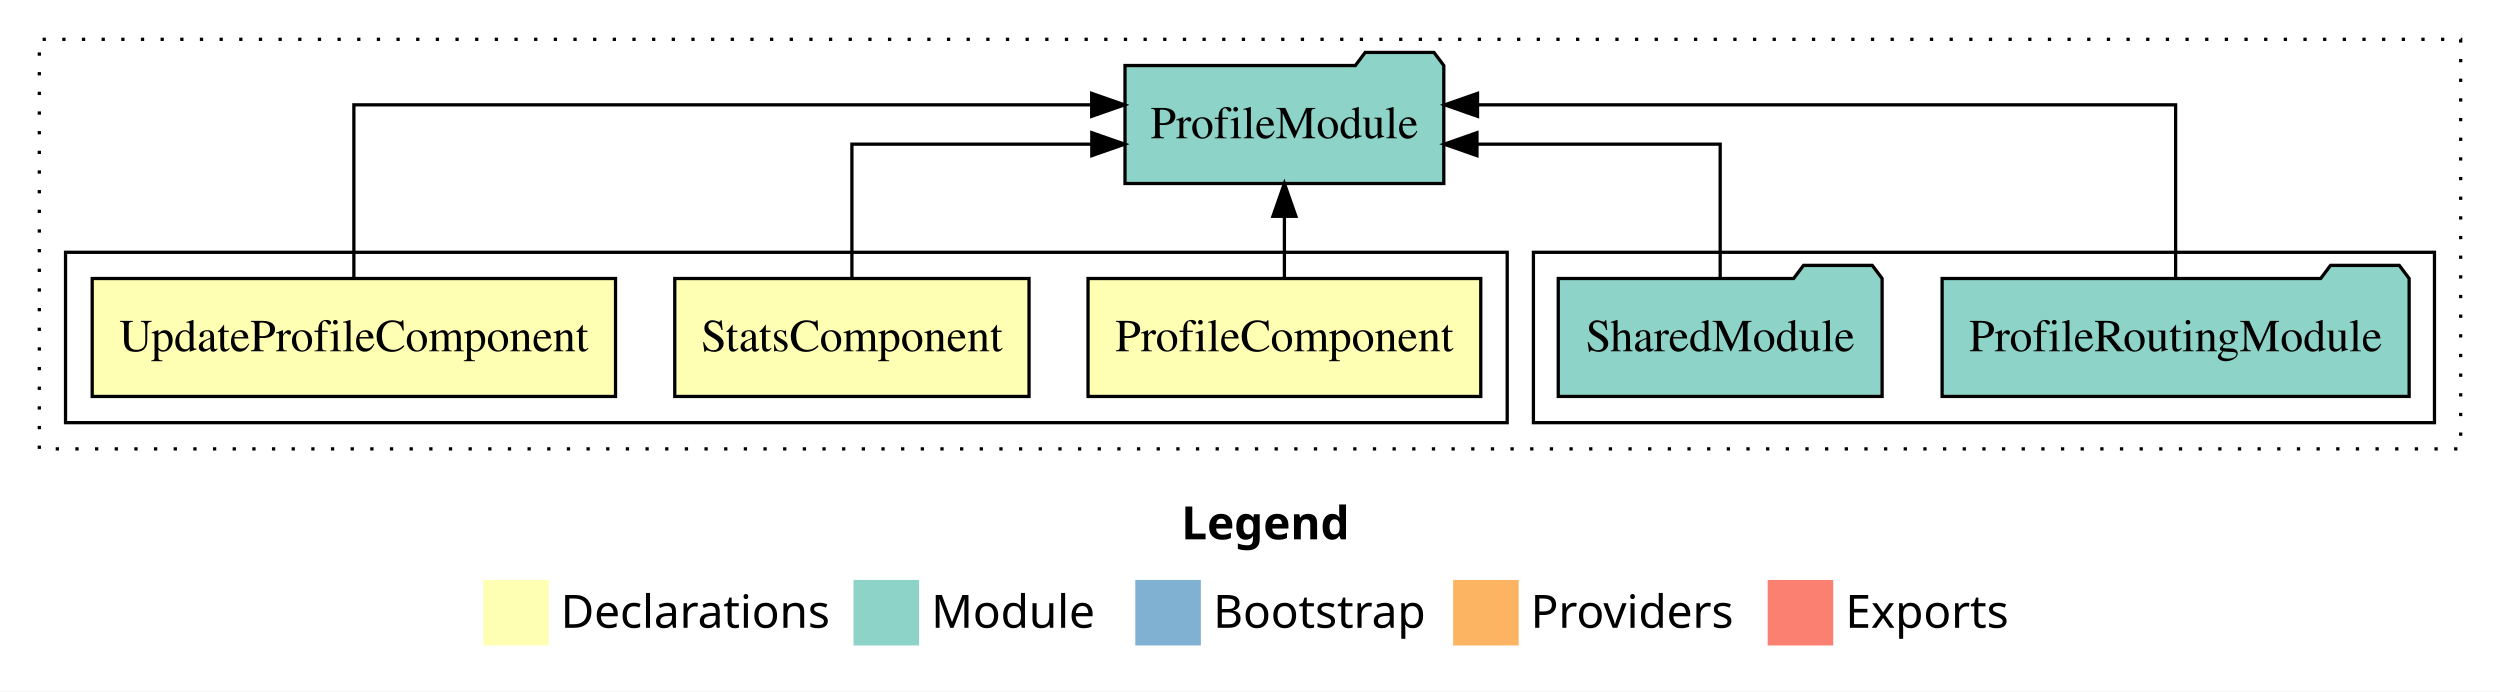
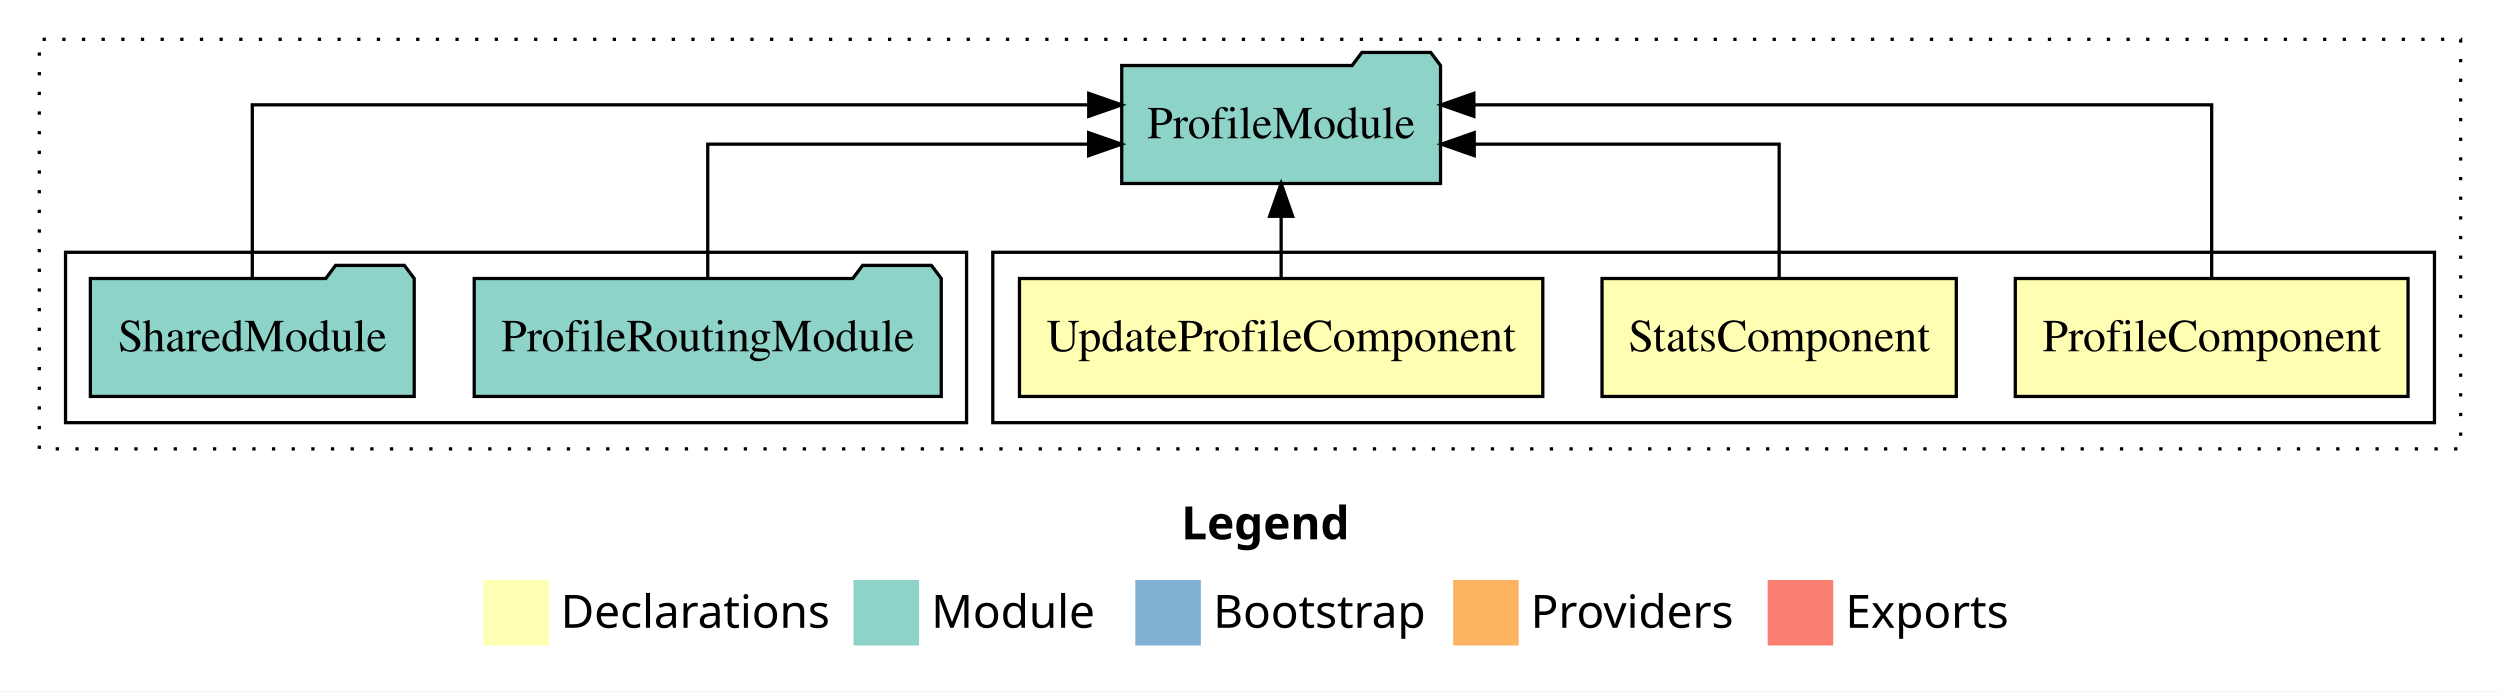
<svg xmlns="http://www.w3.org/2000/svg" width="763pt" height="211pt" viewBox="0.00 0.00 763.00 211.00">
  <g id="graph0" class="graph" transform="scale(1 1) rotate(0) translate(4 207)">
    <polygon fill="white" stroke="transparent" points="-4,4 -4,-207 759,-207 759,4 -4,4" />
    <text text-anchor="start" x="356.51" y="-42.4" font-family="Times-12" font-weight="bold" font-size="14.00">Legend</text>
    <polygon fill="#ffffb3" stroke="transparent" points="143.5,-10 143.5,-30 163.5,-30 163.5,-10 143.5,-10" />
    <text text-anchor="start" x="167.13" y="-15.4" font-family="Times-12" font-size="14.00">  Declarations</text>
    <polygon fill="#8dd3c7" stroke="transparent" points="256.5,-10 256.5,-30 276.5,-30 276.5,-10 256.5,-10" />
    <text text-anchor="start" x="280.23" y="-15.4" font-family="Times-12" font-size="14.00">  Module</text>
    <polygon fill="#80b1d3" stroke="transparent" points="342.5,-10 342.5,-30 362.5,-30 362.5,-10 342.5,-10" />
    <text text-anchor="start" x="366.28" y="-15.4" font-family="Times-12" font-size="14.00">  Bootstrap</text>
    <polygon fill="#fdb462" stroke="transparent" points="439.5,-10 439.5,-30 459.5,-30 459.5,-10 439.5,-10" />
    <text text-anchor="start" x="463.17" y="-15.4" font-family="Times-12" font-size="14.00">  Providers</text>
    <polygon fill="#fb8072" stroke="transparent" points="535.5,-10 535.5,-30 555.5,-30 555.5,-10 535.5,-10" />
    <text text-anchor="start" x="559.23" y="-15.4" font-family="Times-12" font-size="14.00">  Exports</text>
    <g id="clust1" class="cluster">
      <polygon fill="none" stroke="black" stroke-dasharray="1,5" points="8,-70 8,-195 747,-195 747,-70 8,-70" />
    </g>
+     <g id="clust2" class="cluster">
+       <polygon fill="none" stroke="black" points="299,-78 299,-130 739,-130 739,-78 299,-78" />
+     </g>
    <g id="clust6" class="cluster">
-       <polygon fill="none" stroke="black" points="464,-78 464,-130 739,-130 739,-78 464,-78" />
-     </g>
-     <g id="clust2" class="cluster">
-       <polygon fill="none" stroke="black" points="16,-78 16,-130 456,-130 456,-78 16,-78" />
+       <polygon fill="none" stroke="black" points="16,-78 16,-130 291,-130 291,-78 16,-78" />
    </g>
    <g id="node1" class="node">
-       <polygon fill="#ffffb3" stroke="black" points="447.93,-122 328.07,-122 328.07,-86 447.93,-86 447.93,-122" />
-       <text text-anchor="middle" x="388" y="-99.8" font-family="Times,serif" font-size="14.00">ProfileComponent</text>
+       <polygon fill="#ffffb3" stroke="black" points="730.93,-122 611.07,-122 611.07,-86 730.93,-86 730.93,-122" />
+       <text text-anchor="middle" x="671" y="-99.8" font-family="Times,serif" font-size="14.00">ProfileComponent</text>
    </g>
    <g id="node4" class="node">
-       <polygon fill="#8dd3c7" stroke="black" points="436.65,-187 433.65,-191 412.65,-191 409.65,-187 339.35,-187 339.35,-151 436.65,-151 436.65,-187" />
-       <text text-anchor="middle" x="388" y="-164.8" font-family="Times,serif" font-size="14.00">ProfileModule</text>
+       <polygon fill="#8dd3c7" stroke="black" points="435.65,-187 432.65,-191 411.65,-191 408.65,-187 338.35,-187 338.35,-151 435.65,-151 435.65,-187" />
+       <text text-anchor="middle" x="387" y="-164.8" font-family="Times,serif" font-size="14.00">ProfileModule</text>
    </g>
    <g id="edge1" class="edge">
-       <path fill="none" stroke="black" d="M388,-122.11C388,-122.11 388,-140.99 388,-140.99" />
-       <polygon fill="black" stroke="black" points="384.5,-140.99 388,-150.99 391.5,-140.99 384.5,-140.99" />
+       <path fill="none" stroke="black" d="M671,-122.28C671,-143.32 671,-175 671,-175 671,-175 445.82,-175 445.82,-175" />
+       <polygon fill="black" stroke="black" points="445.82,-171.5 435.82,-175 445.82,-178.5 445.82,-171.5" />
    </g>
    <g id="node2" class="node">
-       <polygon fill="#ffffb3" stroke="black" points="310.06,-122 201.94,-122 201.94,-86 310.06,-86 310.06,-122" />
-       <text text-anchor="middle" x="256" y="-99.8" font-family="Times,serif" font-size="14.00">StatsComponent</text>
+       <polygon fill="#ffffb3" stroke="black" points="593.06,-122 484.94,-122 484.94,-86 593.06,-86 593.06,-122" />
+       <text text-anchor="middle" x="539" y="-99.8" font-family="Times,serif" font-size="14.00">StatsComponent</text>
    </g>
    <g id="edge2" class="edge">
-       <path fill="none" stroke="black" d="M256,-122.02C256,-139.37 256,-163 256,-163 256,-163 329.22,-163 329.22,-163" />
-       <polygon fill="black" stroke="black" points="329.22,-166.5 339.22,-163 329.22,-159.5 329.22,-166.5" />
+       <path fill="none" stroke="black" d="M539,-122.02C539,-139.37 539,-163 539,-163 539,-163 445.93,-163 445.93,-163" />
+       <polygon fill="black" stroke="black" points="445.93,-159.5 435.93,-163 445.93,-166.5 445.93,-159.5" />
    </g>
    <g id="node3" class="node">
-       <polygon fill="#ffffb3" stroke="black" points="183.86,-122 24.14,-122 24.14,-86 183.86,-86 183.86,-122" />
-       <text text-anchor="middle" x="104" y="-99.8" font-family="Times,serif" font-size="14.00">UpdateProfileComponent</text>
+       <polygon fill="#ffffb3" stroke="black" points="466.86,-122 307.14,-122 307.14,-86 466.86,-86 466.86,-122" />
+       <text text-anchor="middle" x="387" y="-99.8" font-family="Times,serif" font-size="14.00">UpdateProfileComponent</text>
    </g>
    <g id="edge3" class="edge">
-       <path fill="none" stroke="black" d="M104,-122.28C104,-143.32 104,-175 104,-175 104,-175 329.18,-175 329.18,-175" />
-       <polygon fill="black" stroke="black" points="329.18,-178.5 339.18,-175 329.18,-171.5 329.18,-178.5" />
+       <path fill="none" stroke="black" d="M387,-122.11C387,-122.11 387,-140.99 387,-140.99" />
+       <polygon fill="black" stroke="black" points="383.5,-140.99 387,-150.99 390.5,-140.99 383.5,-140.99" />
    </g>
    <g id="node5" class="node">
-       <polygon fill="#8dd3c7" stroke="black" points="731.27,-122 728.27,-126 707.27,-126 704.27,-122 588.73,-122 588.73,-86 731.27,-86 731.27,-122" />
-       <text text-anchor="middle" x="660" y="-99.8" font-family="Times,serif" font-size="14.00">ProfileRoutingModule</text>
+       <polygon fill="#8dd3c7" stroke="black" points="283.27,-122 280.27,-126 259.27,-126 256.27,-122 140.73,-122 140.73,-86 283.27,-86 283.27,-122" />
+       <text text-anchor="middle" x="212" y="-99.8" font-family="Times,serif" font-size="14.00">ProfileRoutingModule</text>
    </g>
    <g id="edge4" class="edge">
-       <path fill="none" stroke="black" d="M660,-122.28C660,-143.32 660,-175 660,-175 660,-175 446.94,-175 446.94,-175" />
-       <polygon fill="black" stroke="black" points="446.94,-171.5 436.94,-175 446.94,-178.5 446.94,-171.5" />
+       <path fill="none" stroke="black" d="M212,-122.02C212,-139.37 212,-163 212,-163 212,-163 328.25,-163 328.25,-163" />
+       <polygon fill="black" stroke="black" points="328.25,-166.5 338.25,-163 328.25,-159.5 328.25,-166.5" />
    </g>
    <g id="node6" class="node">
-       <polygon fill="#8dd3c7" stroke="black" points="570.42,-122 567.42,-126 546.42,-126 543.42,-122 471.58,-122 471.58,-86 570.42,-86 570.42,-122" />
-       <text text-anchor="middle" x="521" y="-99.8" font-family="Times,serif" font-size="14.00">SharedModule</text>
+       <polygon fill="#8dd3c7" stroke="black" points="122.42,-122 119.42,-126 98.42,-126 95.42,-122 23.58,-122 23.58,-86 122.42,-86 122.42,-122" />
+       <text text-anchor="middle" x="73" y="-99.8" font-family="Times,serif" font-size="14.00">SharedModule</text>
    </g>
    <g id="edge5" class="edge">
-       <path fill="none" stroke="black" d="M521,-122.02C521,-139.37 521,-163 521,-163 521,-163 446.77,-163 446.77,-163" />
-       <polygon fill="black" stroke="black" points="446.77,-159.5 436.77,-163 446.77,-166.5 446.77,-159.5" />
+       <path fill="none" stroke="black" d="M73,-122.28C73,-143.32 73,-175 73,-175 73,-175 328.28,-175 328.28,-175" />
+       <polygon fill="black" stroke="black" points="328.28,-178.5 338.28,-175 328.28,-171.5 328.28,-178.5" />
    </g>
  </g>
</svg>
